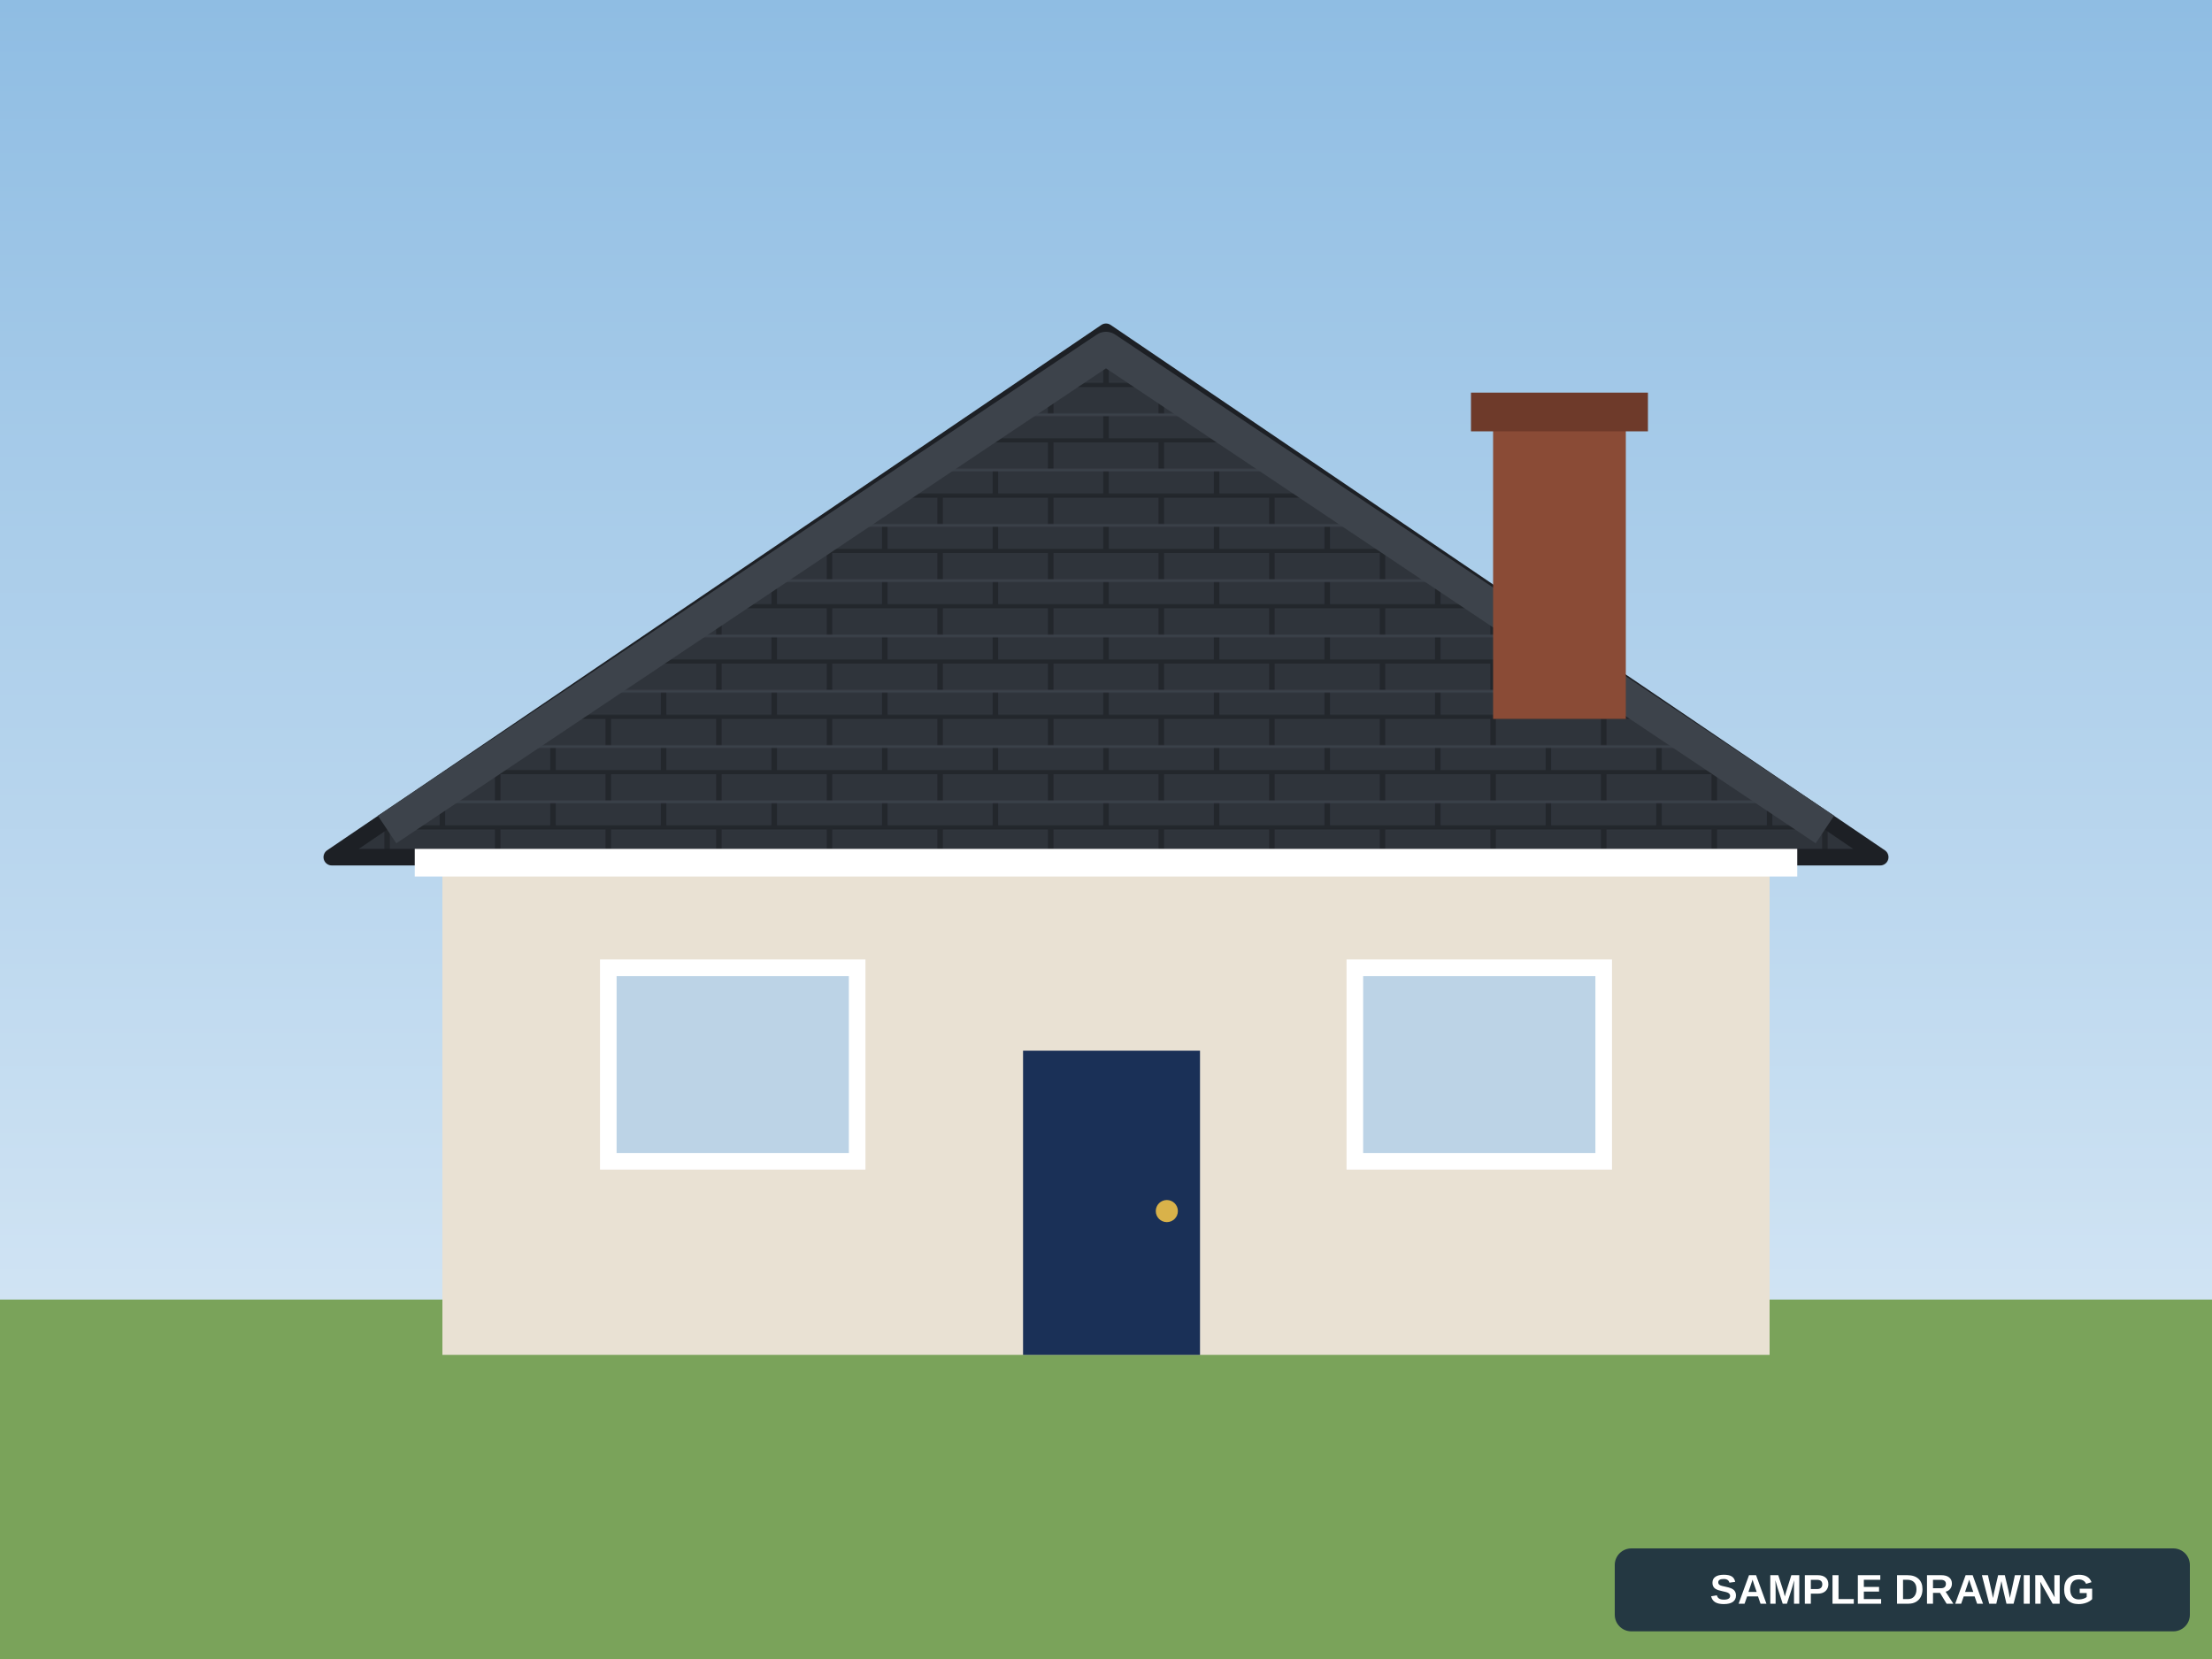
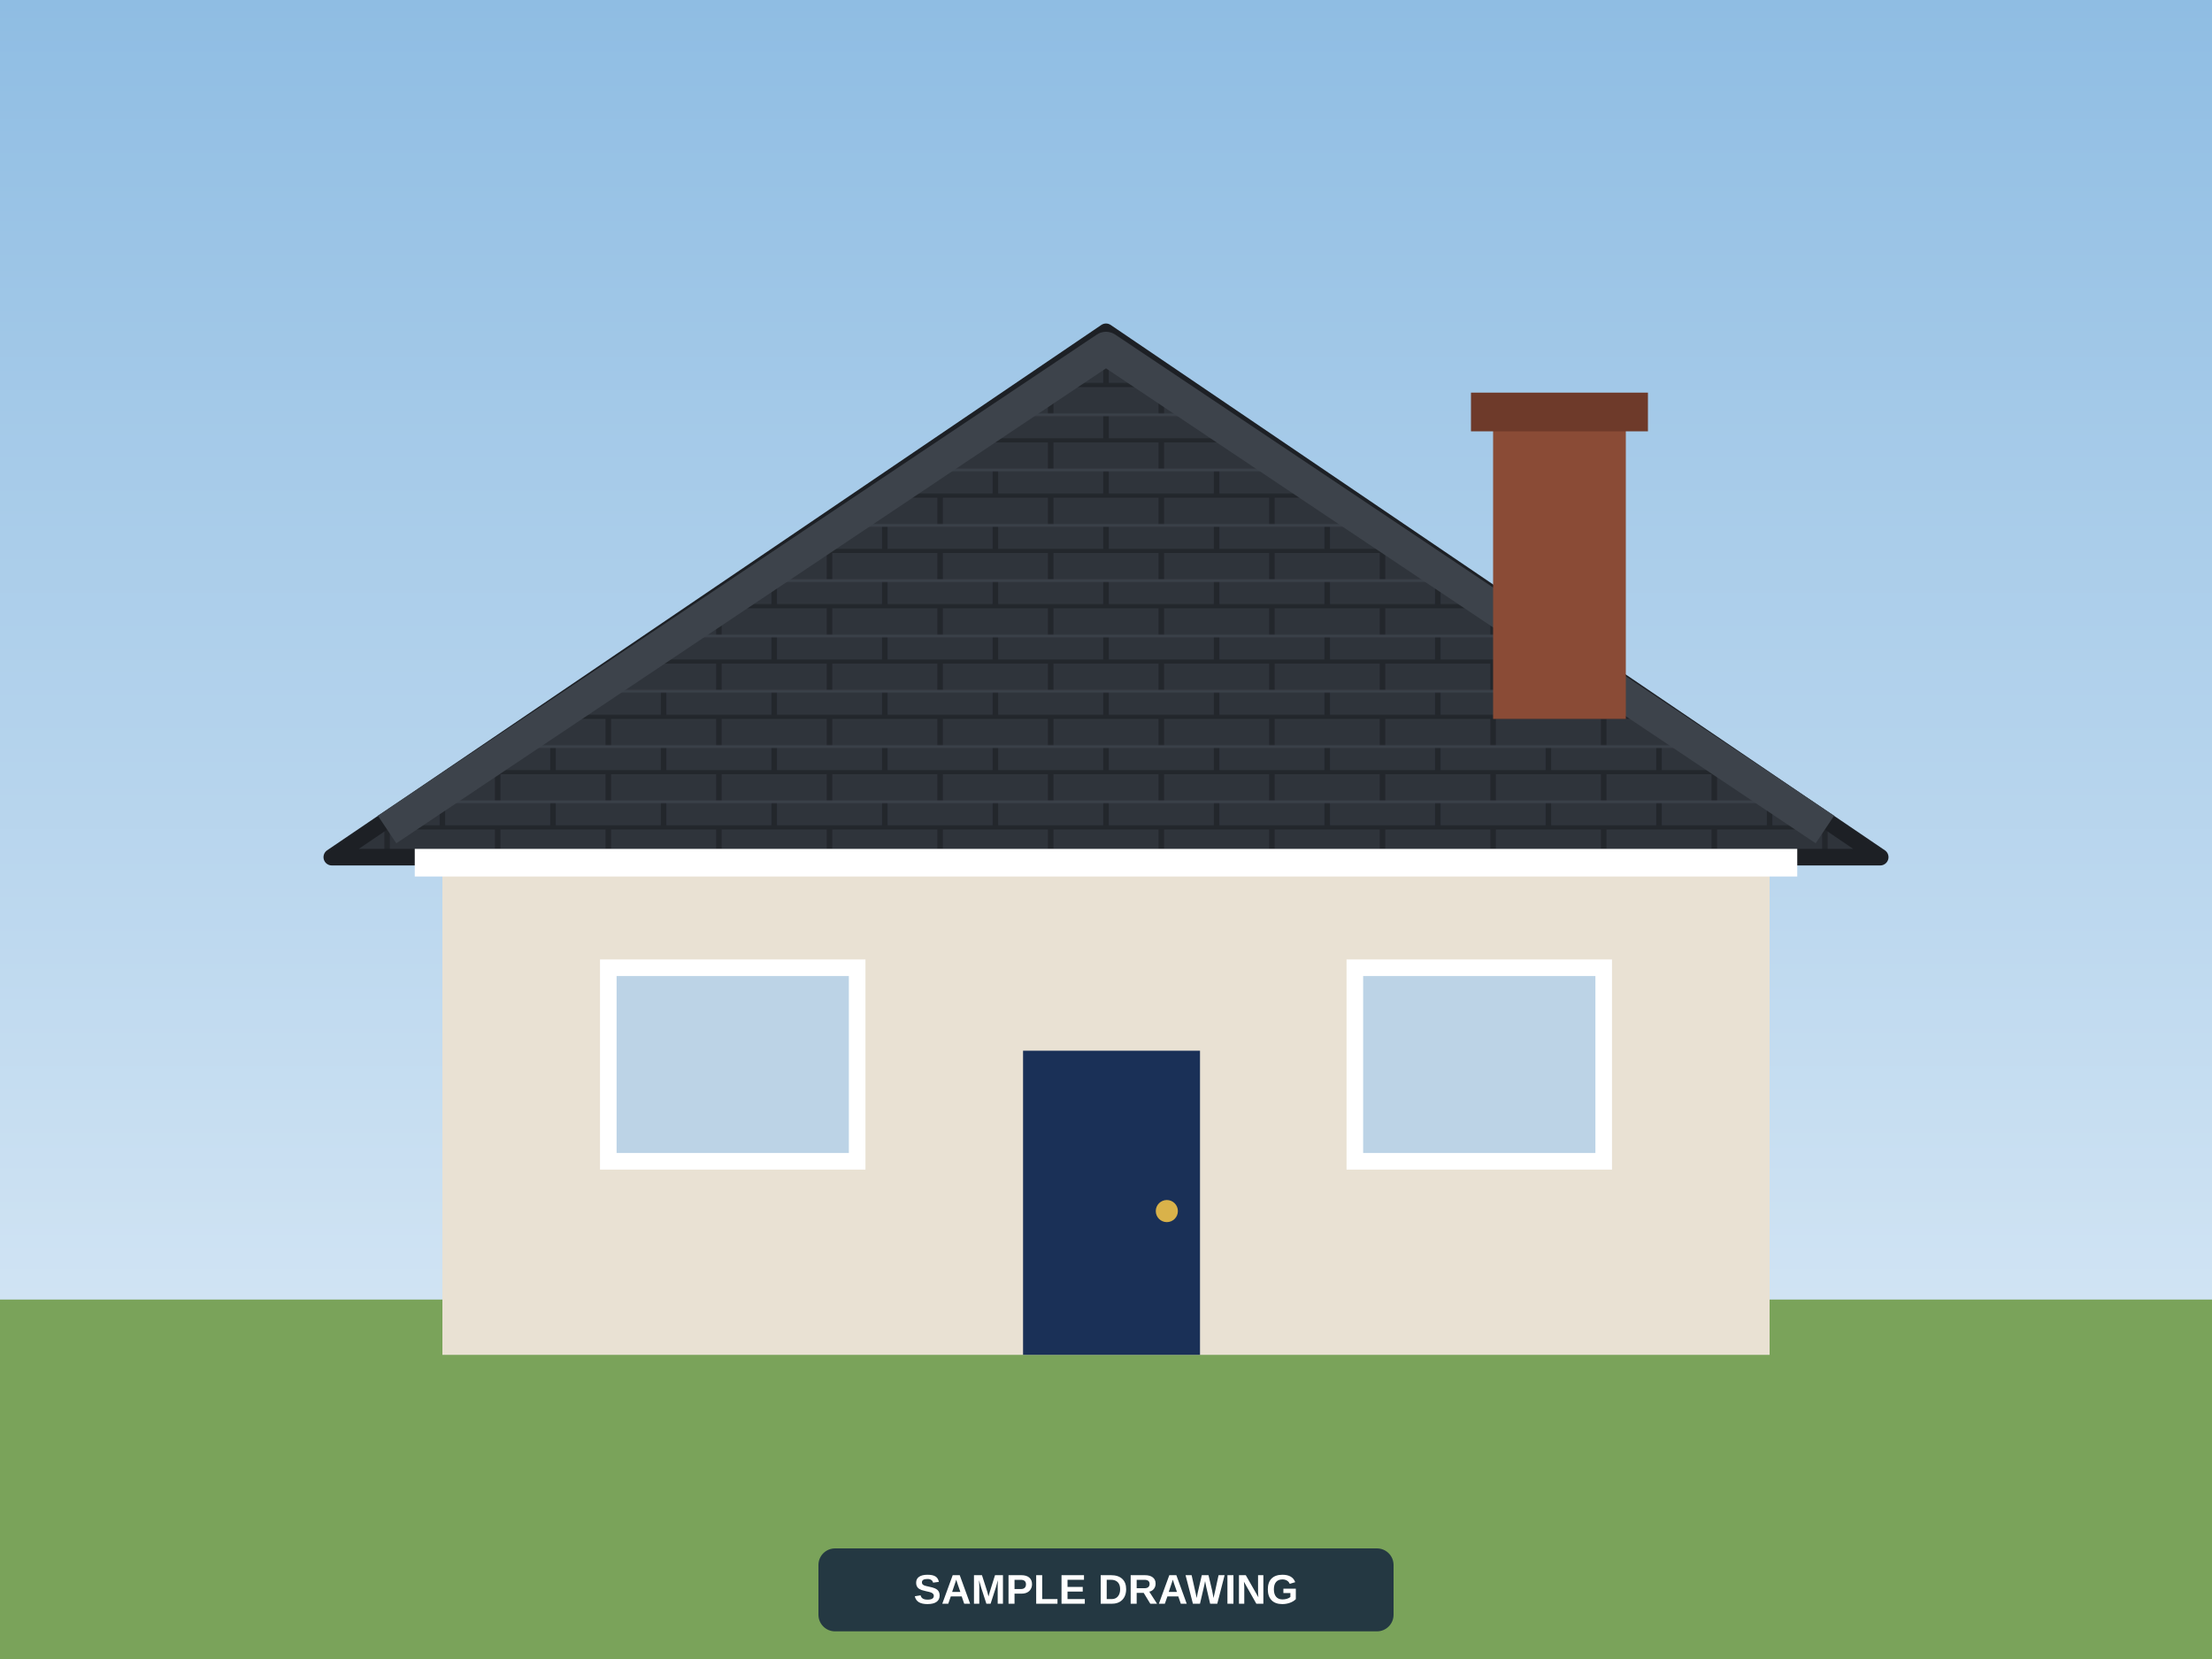
<svg xmlns="http://www.w3.org/2000/svg" viewBox="0 0 800 600" width="800" height="600" role="img" aria-label="Sample drawing: the same house with a new charcoal shingle roof">
  <defs>
    <linearGradient id="sky" x1="0" y1="0" x2="0" y2="1">
      <stop offset="0" stop-color="#8fbde3" />
      <stop offset="1" stop-color="#e2eef8" />
    </linearGradient>
    <pattern id="sh" width="40" height="20" patternUnits="userSpaceOnUse">
      <rect width="40" height="20" fill="#2f343b" />
      <path d="M0 19.5h40M20 0v10M0 10v10M40 10v10" stroke="#23272c" stroke-width="2" />
      <path d="M0 10h40" stroke="#3a4048" stroke-width="1" />
    </pattern>
  </defs>
  <rect width="800" height="600" fill="url(#sky)" />
  <rect y="470" width="800" height="130" fill="#7aa35a" />
  <rect x="160" y="300" width="480" height="190" fill="#e9e1d3" />
  <polygon points="120,310 400,120 680,310" fill="url(#sh)" stroke="#1d2025" stroke-width="6" stroke-linejoin="round" />
  <path d="M140 300 L400 126 L660 300" fill="none" stroke="#3d434b" stroke-width="12" stroke-linejoin="round" />
  <rect x="540" y="150" width="48" height="110" fill="#8a4b36" />
  <rect x="532" y="142" width="64" height="14" fill="#6e3a2a" />
  <rect x="370" y="380" width="64" height="110" fill="#1a3057" />
  <circle cx="422" cy="438" r="4" fill="#d9b24a" />
  <rect x="220" y="350" width="90" height="70" fill="#bcd3e6" stroke="#fff" stroke-width="6" />
  <rect x="490" y="350" width="90" height="70" fill="#bcd3e6" stroke="#fff" stroke-width="6" />
  <path d="M150 312h500" stroke="#ffffff" stroke-width="10" />
-   <rect x="584" y="560" width="208" height="30" rx="6" fill="#12223D" fill-opacity=".82" />
-   <text x="688" y="580" font-family="Arial,Helvetica,sans-serif" font-size="15" font-weight="700" fill="#fff" text-anchor="middle">SAMPLE DRAWING</text>
+   <rect x="296" y="560" width="208" height="30" rx="6" fill="#12223D" fill-opacity=".82" />
+   <text x="400" y="580" font-family="Arial,Helvetica,sans-serif" font-size="15" font-weight="700" fill="#fff" text-anchor="middle">SAMPLE DRAWING</text>
</svg>
